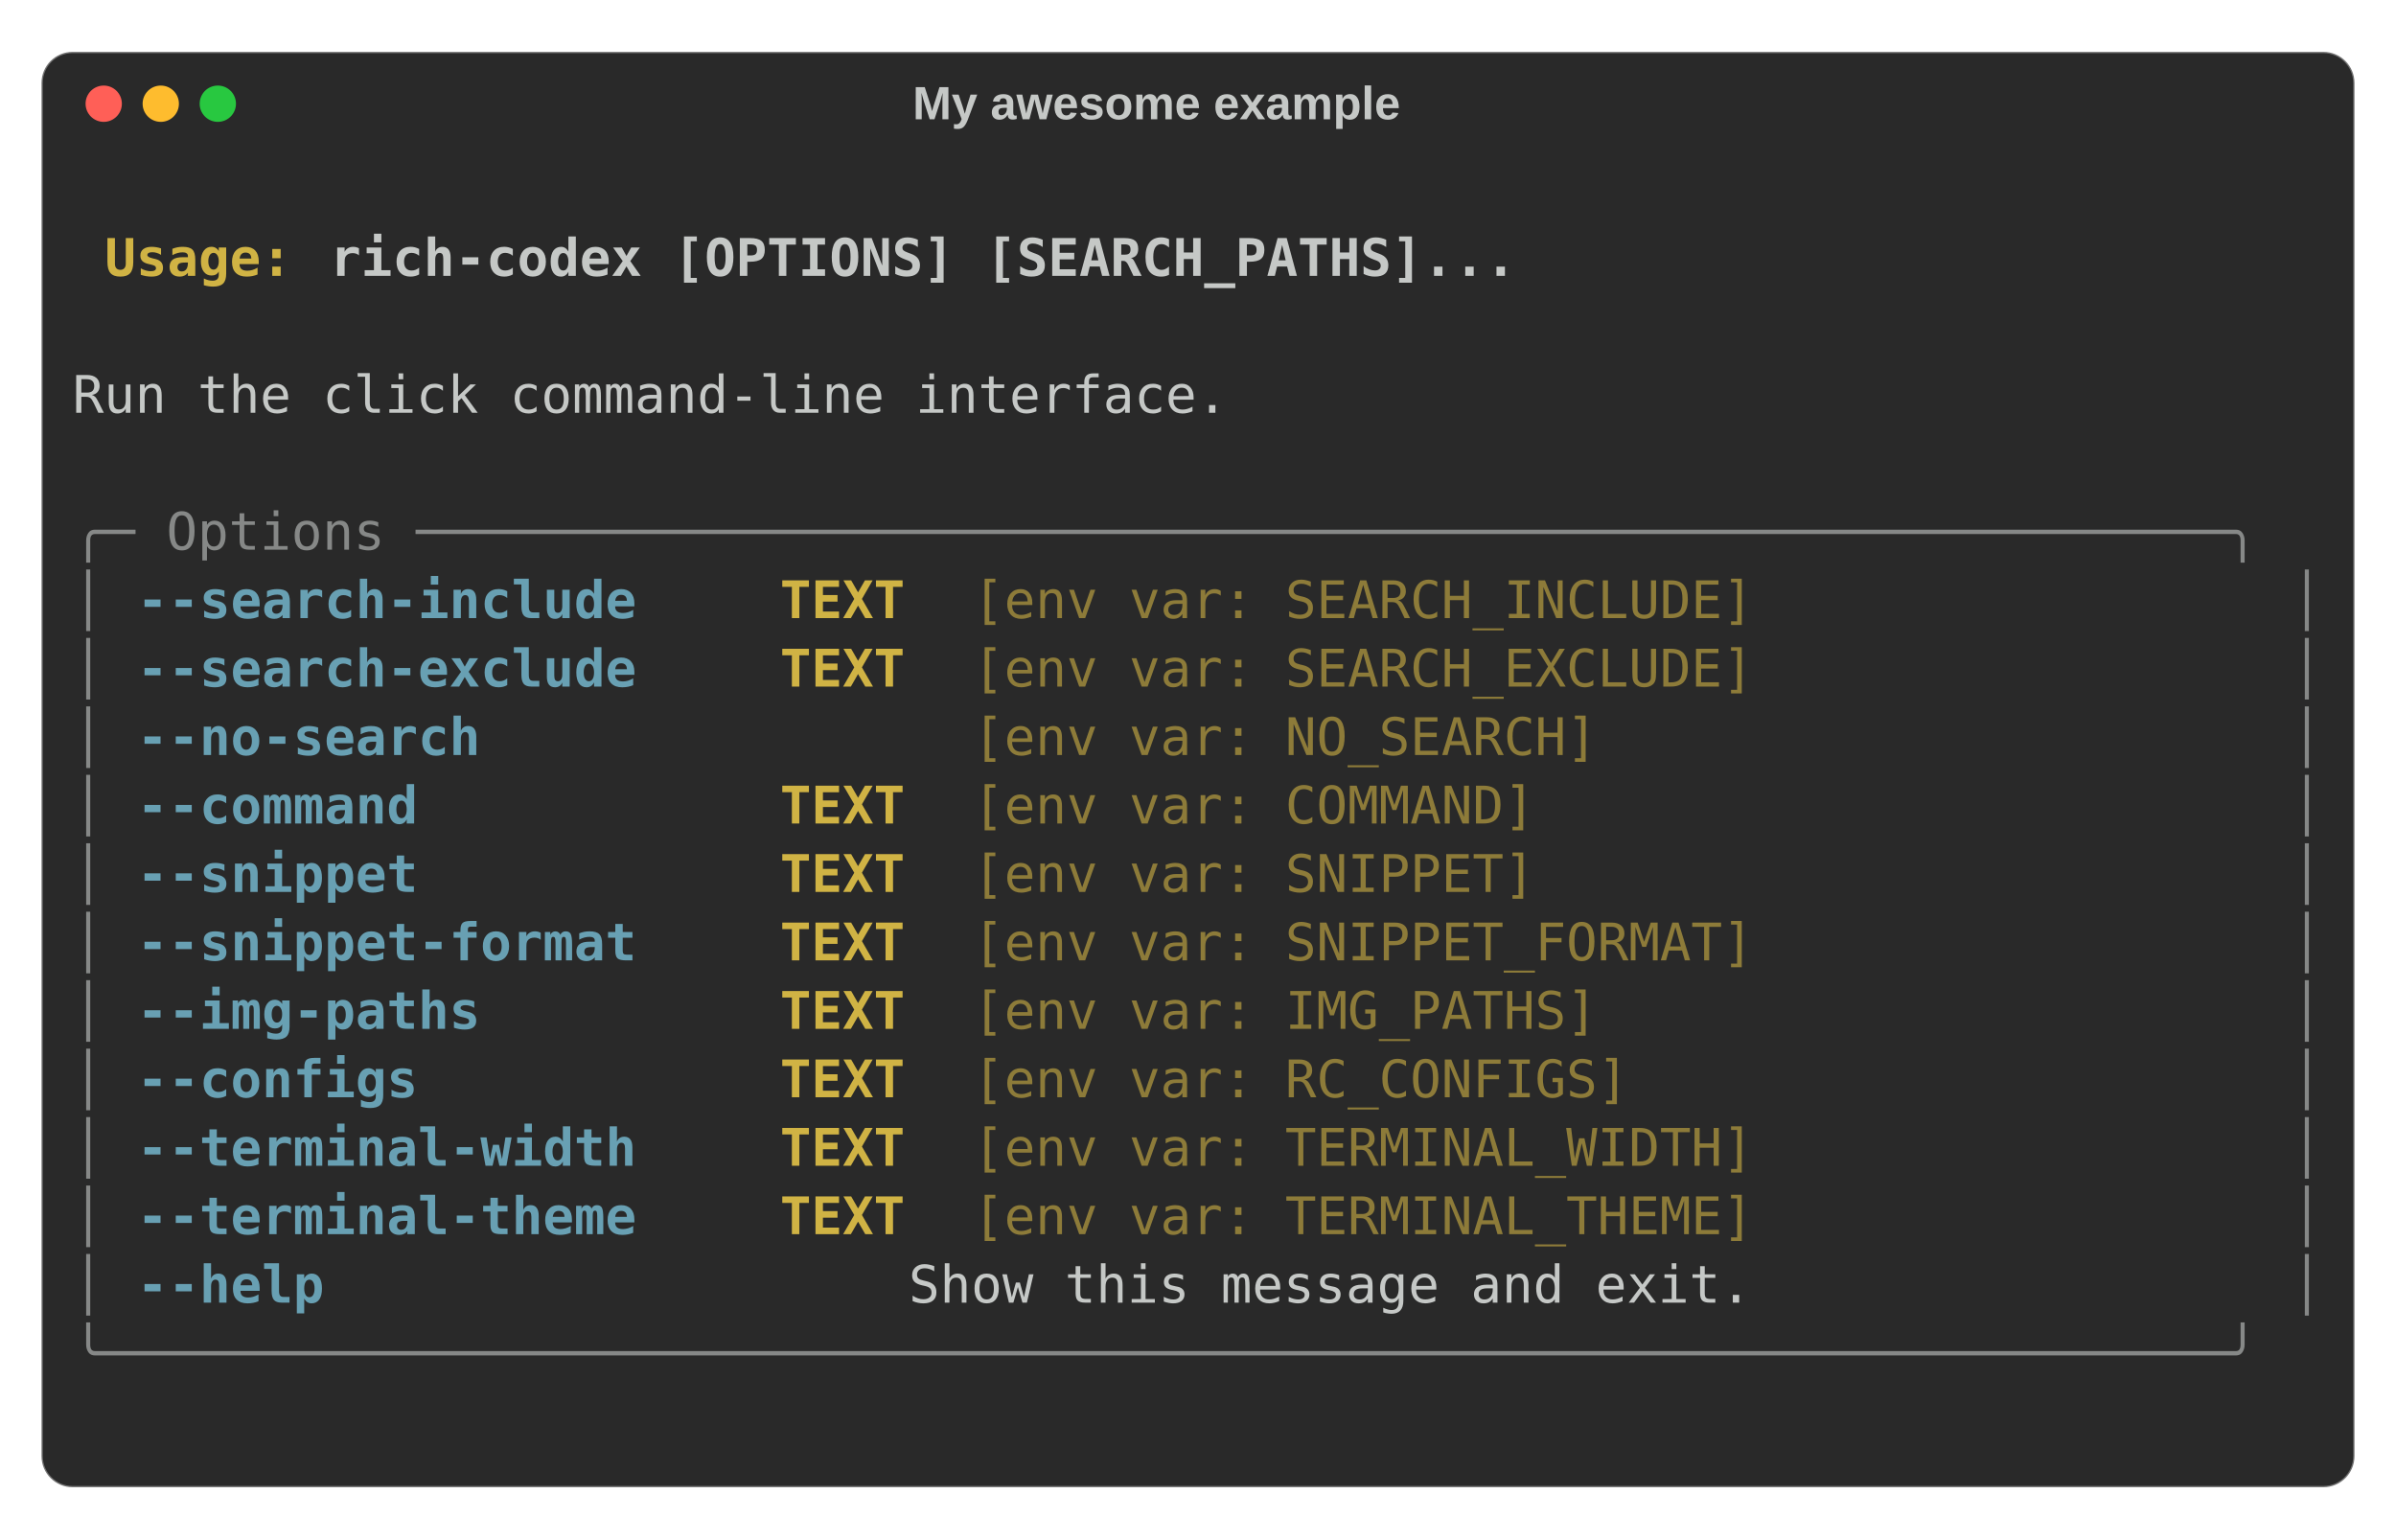
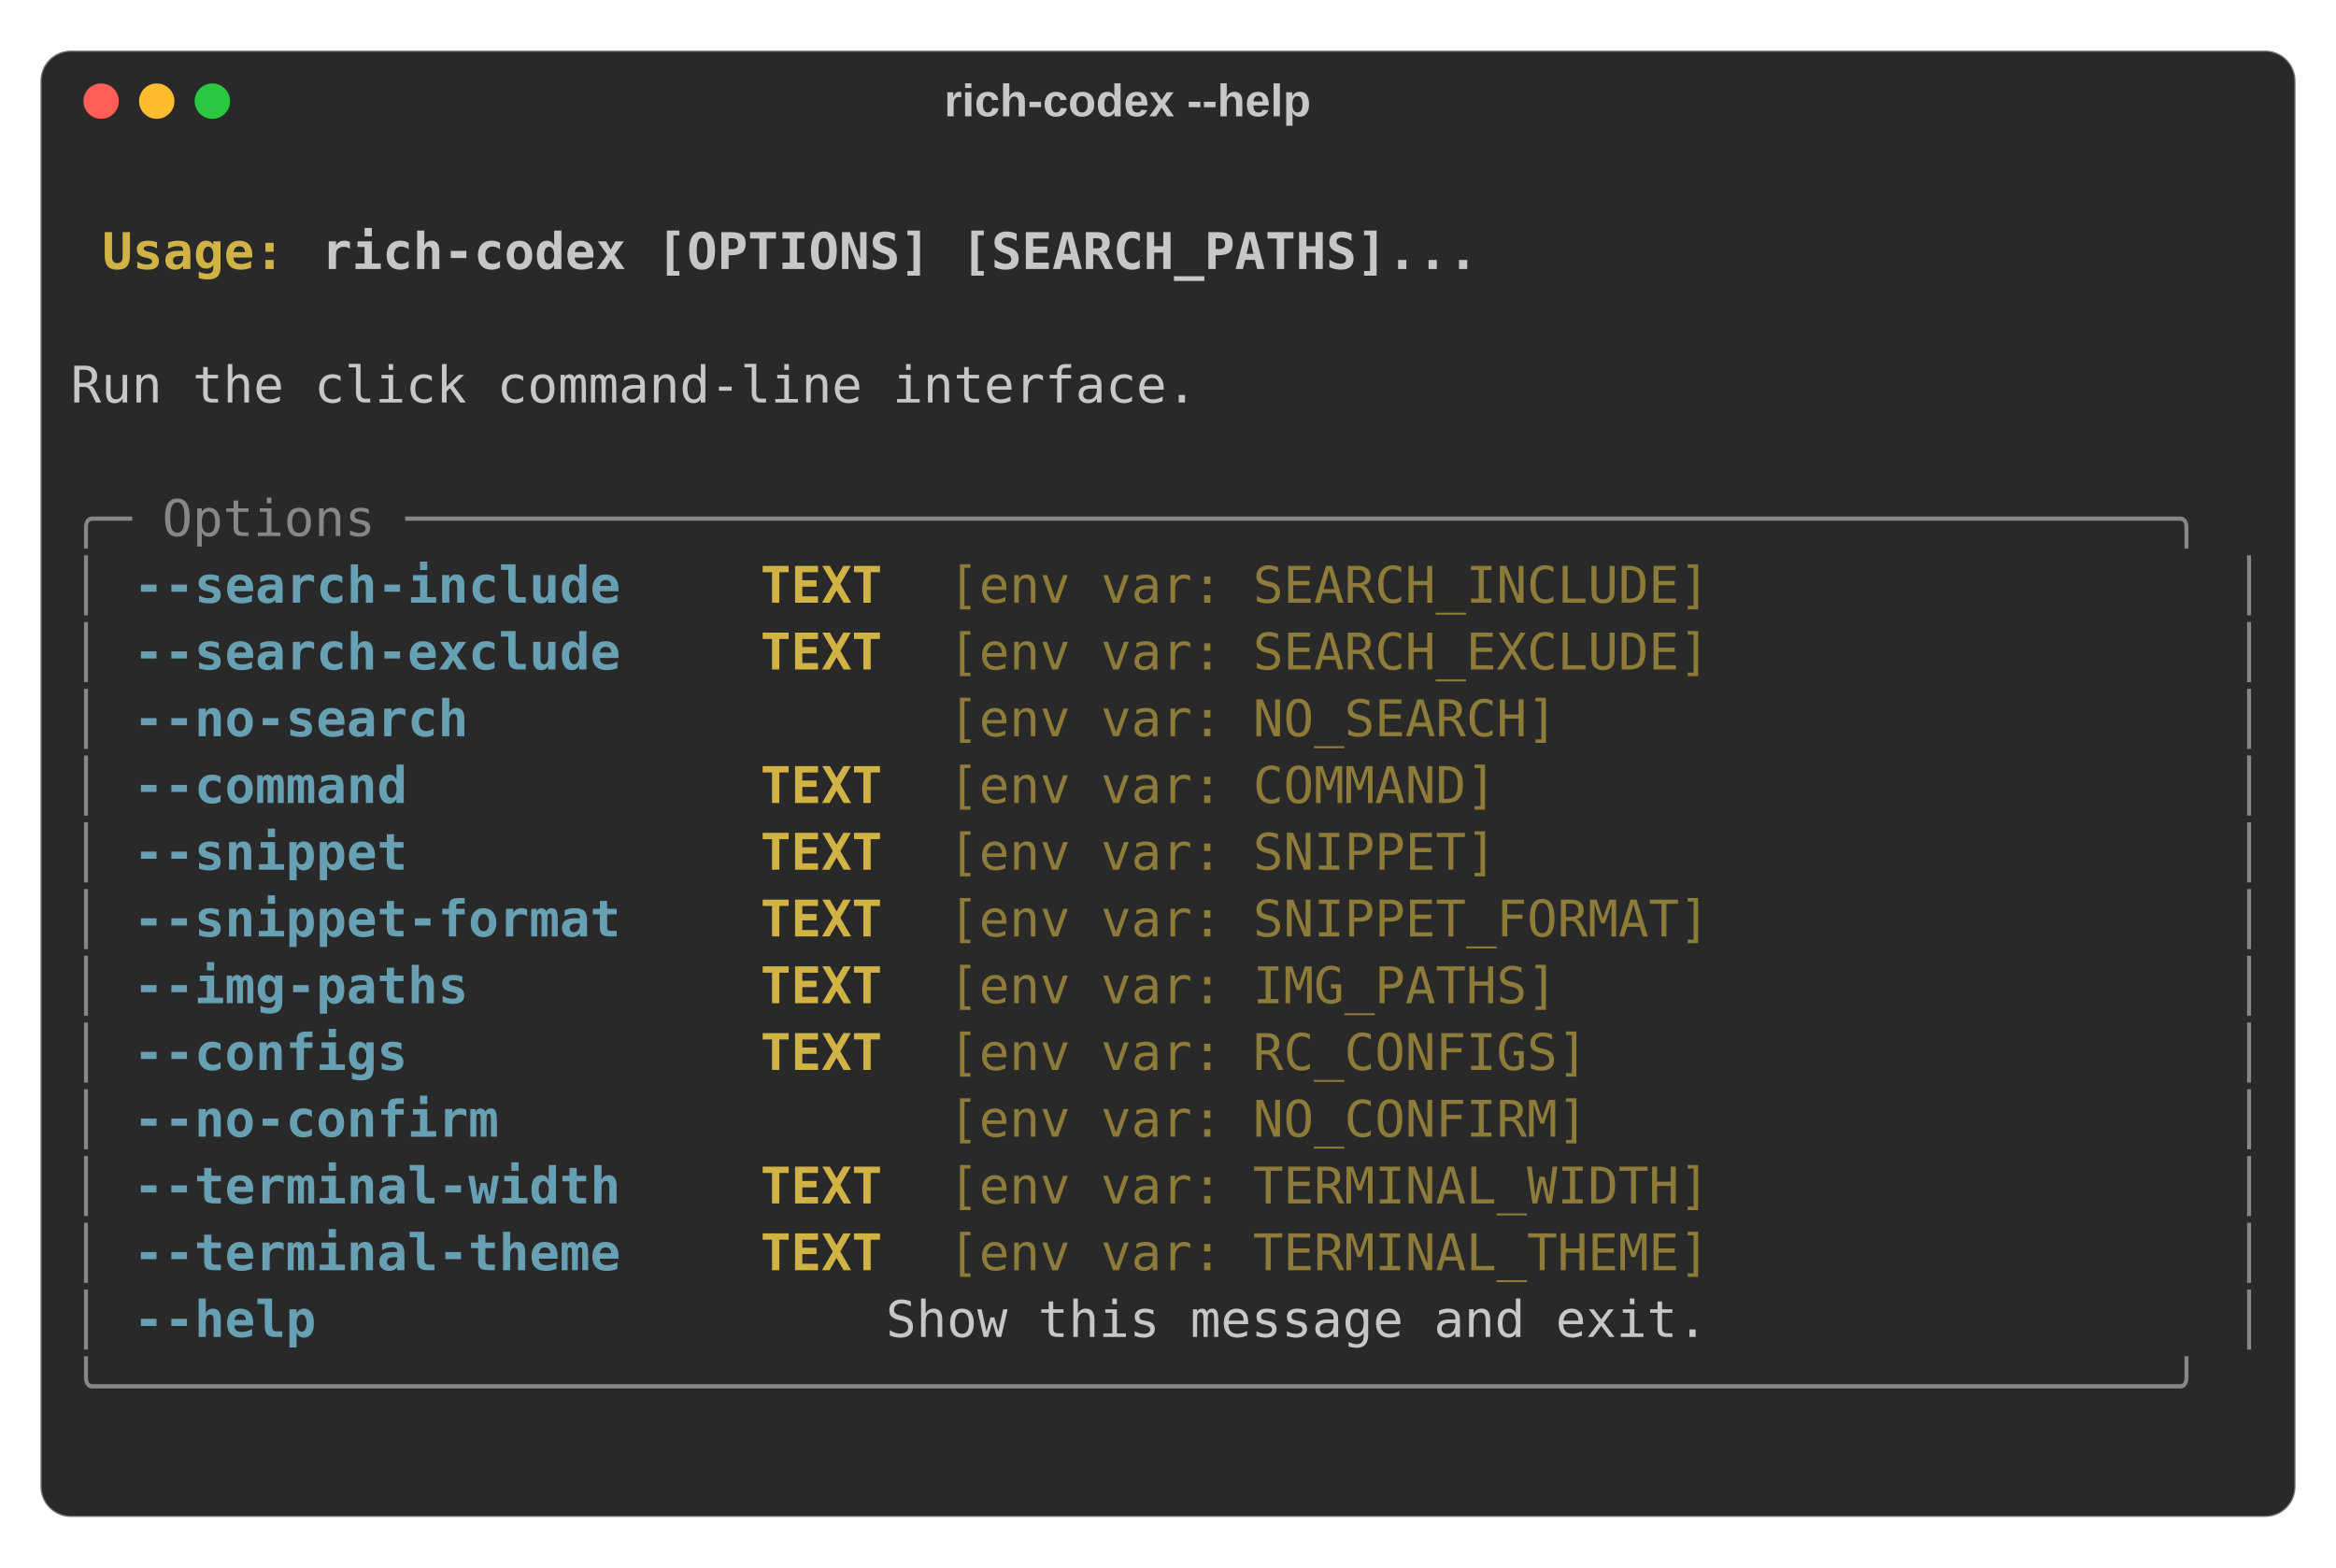
- <svg xmlns="http://www.w3.org/2000/svg" class="rich-terminal" viewBox="0 0 924 593.6">
+ <svg xmlns="http://www.w3.org/2000/svg" class="rich-terminal" viewBox="0 0 924 620.0">
  <style>

    @font-face {
        font-family: "Fira Code";
        src: local("FiraCode-Regular"),
                url("https://cdnjs.cloudflare.com/ajax/libs/firacode/6.2.0/woff2/FiraCode-Regular.woff2") format("woff2"),
                url("https://cdnjs.cloudflare.com/ajax/libs/firacode/6.2.0/woff/FiraCode-Regular.woff") format("woff");
        font-style: normal;
        font-weight: 400;
    }
    @font-face {
        font-family: "Fira Code";
        src: local("FiraCode-Bold"),
                url("https://cdnjs.cloudflare.com/ajax/libs/firacode/6.2.0/woff2/FiraCode-Bold.woff2") format("woff2"),
                url("https://cdnjs.cloudflare.com/ajax/libs/firacode/6.2.0/woff/FiraCode-Bold.woff") format("woff");
        font-style: bold;
        font-weight: 700;
    }

-     .terminal-1742941168-matrix {
+     .terminal-2508537488-matrix {
        font-family: Fira Code, monospace;
        font-size: 20px;
        line-height: 26.4px;
        font-variant-east-asian: full-width;
    }

-     .terminal-1742941168-title {
+     .terminal-2508537488-title {
        font-size: 18px;

        font-weight: bold;
        font-family: arial;
    }

-     .terminal-1742941168-r1 { fill: #c5c8c6;font-weight: bold }
- .terminal-1742941168-r2 { fill: #c5c8c6 }
- .terminal-1742941168-r3 { fill: #d0b344;font-weight: bold }
- .terminal-1742941168-r4 { fill: #868887 }
- .terminal-1742941168-r5 { fill: #68a0b3;font-weight: bold }
- .terminal-1742941168-r6 { fill: #8d7b39 }
+     .terminal-2508537488-r1 { fill: #c5c8c6;font-weight: bold }
+ .terminal-2508537488-r2 { fill: #c5c8c6 }
+ .terminal-2508537488-r3 { fill: #d0b344;font-weight: bold }
+ .terminal-2508537488-r4 { fill: #868887 }
+ .terminal-2508537488-r5 { fill: #68a0b3;font-weight: bold }
+ .terminal-2508537488-r6 { fill: #8d7b39 }
    </style>
-   <rect fill="#292929" stroke="rgba(255,255,255,0.35)" stroke-width="1" x="16" y="20" width="892" height="553.6" rx="12" />
-   <text class="terminal-1742941168-title" fill="#c5c8c6" text-anchor="middle" x="446" y="46">My awesome example</text>
+   <rect fill="#292929" stroke="rgba(255,255,255,0.35)" stroke-width="1" x="16" y="20" width="892" height="580" rx="12" />
+   <text class="terminal-2508537488-title" fill="#c5c8c6" text-anchor="middle" x="446" y="46">rich-codex --help</text>
  <circle cx="40" cy="40" r="7" fill="#ff5f57" />
  <circle cx="62" cy="40" r="7" fill="#febc2e" />
  <circle cx="84" cy="40" r="7" fill="#28c840" />
  <g transform="translate(28, 60)">
-     <text alignment-baseline="baseline" class="terminal-1742941168-matrix" font-variant="east-asian-width-values">
-       <tspan class="terminal-1742941168-r1" x="0" y="20" textLength="868">                                                                      </tspan>
-       <tspan class="terminal-1742941168-r2" x="868" y="20" textLength="12.4">
- </tspan>
-       <tspan class="terminal-1742941168-r1" x="0" y="46.4" textLength="12.4"> </tspan>
-       <tspan class="terminal-1742941168-r3" x="12.4" y="46.4" textLength="86.8">Usage: </tspan>
-       <tspan class="terminal-1742941168-r1" x="99.2" y="46.4" textLength="768.8">rich-codex [OPTIONS] [SEARCH_PATHS]...                        </tspan>
-       <tspan class="terminal-1742941168-r2" x="868" y="46.4" textLength="12.4">
- </tspan>
-       <tspan class="terminal-1742941168-r1" x="0" y="72.8" textLength="868">                                                                      </tspan>
-       <tspan class="terminal-1742941168-r2" x="868" y="72.8" textLength="12.4">
- </tspan>
-       <tspan class="terminal-1742941168-r2" x="0" y="99.2" textLength="868"> Run the click command-line interface.                                </tspan>
-       <tspan class="terminal-1742941168-r2" x="868" y="99.2" textLength="12.4">
- </tspan>
-       <tspan class="terminal-1742941168-r2" x="0" y="125.6" textLength="868">                                                                      </tspan>
-       <tspan class="terminal-1742941168-r2" x="868" y="125.6" textLength="12.4">
- </tspan>
-       <tspan class="terminal-1742941168-r4" x="0" y="152" textLength="868">╭─ Options ──────────────────────────────────────────────────────────╮</tspan>
-       <tspan class="terminal-1742941168-r2" x="868" y="152" textLength="12.4">
- </tspan>
-       <tspan class="terminal-1742941168-r4" x="0" y="178.4" textLength="12.4">│</tspan>
-       <tspan class="terminal-1742941168-r2" x="12.4" y="178.4" textLength="12.4"> </tspan>
-       <tspan class="terminal-1742941168-r5" x="24.8" y="178.4" textLength="198.4">--search-include</tspan>
-       <tspan class="terminal-1742941168-r2" x="223.2" y="178.4" textLength="49.6">    </tspan>
-       <tspan class="terminal-1742941168-r3" x="272.8" y="178.4" textLength="49.6">TEXT</tspan>
-       <tspan class="terminal-1742941168-r2" x="322.4" y="178.4" textLength="24.8">  </tspan>
-       <tspan class="terminal-1742941168-r6" x="347.2" y="178.4" textLength="310">[env var: SEARCH_INCLUDE]</tspan>
-       <tspan class="terminal-1742941168-r2" x="657.2" y="178.4" textLength="198.4">                </tspan>
-       <tspan class="terminal-1742941168-r4" x="855.6" y="178.4" textLength="12.4">│</tspan>
-       <tspan class="terminal-1742941168-r2" x="868" y="178.4" textLength="12.4">
- </tspan>
-       <tspan class="terminal-1742941168-r4" x="0" y="204.8" textLength="12.4">│</tspan>
-       <tspan class="terminal-1742941168-r2" x="12.4" y="204.8" textLength="12.4"> </tspan>
-       <tspan class="terminal-1742941168-r5" x="24.8" y="204.8" textLength="198.4">--search-exclude</tspan>
-       <tspan class="terminal-1742941168-r2" x="223.2" y="204.8" textLength="49.6">    </tspan>
-       <tspan class="terminal-1742941168-r3" x="272.8" y="204.8" textLength="49.6">TEXT</tspan>
-       <tspan class="terminal-1742941168-r2" x="322.4" y="204.8" textLength="24.8">  </tspan>
-       <tspan class="terminal-1742941168-r6" x="347.2" y="204.8" textLength="310">[env var: SEARCH_EXCLUDE]</tspan>
-       <tspan class="terminal-1742941168-r2" x="657.2" y="204.8" textLength="198.4">                </tspan>
-       <tspan class="terminal-1742941168-r4" x="855.6" y="204.8" textLength="12.4">│</tspan>
-       <tspan class="terminal-1742941168-r2" x="868" y="204.8" textLength="12.4">
- </tspan>
-       <tspan class="terminal-1742941168-r4" x="0" y="231.2" textLength="12.4">│</tspan>
-       <tspan class="terminal-1742941168-r2" x="12.4" y="231.2" textLength="12.4"> </tspan>
-       <tspan class="terminal-1742941168-r5" x="24.8" y="231.2" textLength="136.4">--no-search</tspan>
-       <tspan class="terminal-1742941168-r2" x="161.2" y="231.2" textLength="111.6">         </tspan>
-       <tspan class="terminal-1742941168-r3" x="272.8" y="231.2" textLength="49.6">    </tspan>
-       <tspan class="terminal-1742941168-r2" x="322.4" y="231.2" textLength="24.8">  </tspan>
-       <tspan class="terminal-1742941168-r6" x="347.2" y="231.2" textLength="248">[env var: NO_SEARCH]</tspan>
-       <tspan class="terminal-1742941168-r2" x="595.2" y="231.2" textLength="260.4">                     </tspan>
-       <tspan class="terminal-1742941168-r4" x="855.6" y="231.2" textLength="12.4">│</tspan>
-       <tspan class="terminal-1742941168-r2" x="868" y="231.2" textLength="12.4">
- </tspan>
-       <tspan class="terminal-1742941168-r4" x="0" y="257.6" textLength="12.4">│</tspan>
-       <tspan class="terminal-1742941168-r2" x="12.4" y="257.6" textLength="12.4"> </tspan>
-       <tspan class="terminal-1742941168-r5" x="24.8" y="257.6" textLength="111.6">--command</tspan>
-       <tspan class="terminal-1742941168-r2" x="136.4" y="257.6" textLength="136.4">           </tspan>
-       <tspan class="terminal-1742941168-r3" x="272.8" y="257.6" textLength="49.6">TEXT</tspan>
-       <tspan class="terminal-1742941168-r2" x="322.4" y="257.6" textLength="24.8">  </tspan>
-       <tspan class="terminal-1742941168-r6" x="347.2" y="257.6" textLength="223.2">[env var: COMMAND]</tspan>
-       <tspan class="terminal-1742941168-r2" x="570.4" y="257.6" textLength="285.2">                       </tspan>
-       <tspan class="terminal-1742941168-r4" x="855.6" y="257.6" textLength="12.4">│</tspan>
-       <tspan class="terminal-1742941168-r2" x="868" y="257.6" textLength="12.4">
- </tspan>
-       <tspan class="terminal-1742941168-r4" x="0" y="284" textLength="12.4">│</tspan>
-       <tspan class="terminal-1742941168-r2" x="12.4" y="284" textLength="12.4"> </tspan>
-       <tspan class="terminal-1742941168-r5" x="24.8" y="284" textLength="111.6">--snippet</tspan>
-       <tspan class="terminal-1742941168-r2" x="136.4" y="284" textLength="136.4">           </tspan>
-       <tspan class="terminal-1742941168-r3" x="272.8" y="284" textLength="49.6">TEXT</tspan>
-       <tspan class="terminal-1742941168-r2" x="322.4" y="284" textLength="24.8">  </tspan>
-       <tspan class="terminal-1742941168-r6" x="347.2" y="284" textLength="223.2">[env var: SNIPPET]</tspan>
-       <tspan class="terminal-1742941168-r2" x="570.4" y="284" textLength="285.2">                       </tspan>
-       <tspan class="terminal-1742941168-r4" x="855.6" y="284" textLength="12.4">│</tspan>
-       <tspan class="terminal-1742941168-r2" x="868" y="284" textLength="12.4">
- </tspan>
-       <tspan class="terminal-1742941168-r4" x="0" y="310.4" textLength="12.4">│</tspan>
-       <tspan class="terminal-1742941168-r2" x="12.4" y="310.4" textLength="12.4"> </tspan>
-       <tspan class="terminal-1742941168-r5" x="24.8" y="310.4" textLength="198.4">--snippet-format</tspan>
-       <tspan class="terminal-1742941168-r2" x="223.2" y="310.4" textLength="49.6">    </tspan>
-       <tspan class="terminal-1742941168-r3" x="272.8" y="310.4" textLength="49.6">TEXT</tspan>
-       <tspan class="terminal-1742941168-r2" x="322.4" y="310.4" textLength="24.8">  </tspan>
-       <tspan class="terminal-1742941168-r6" x="347.2" y="310.4" textLength="310">[env var: SNIPPET_FORMAT]</tspan>
-       <tspan class="terminal-1742941168-r2" x="657.2" y="310.4" textLength="198.4">                </tspan>
-       <tspan class="terminal-1742941168-r4" x="855.6" y="310.4" textLength="12.4">│</tspan>
-       <tspan class="terminal-1742941168-r2" x="868" y="310.4" textLength="12.4">
- </tspan>
-       <tspan class="terminal-1742941168-r4" x="0" y="336.8" textLength="12.4">│</tspan>
-       <tspan class="terminal-1742941168-r2" x="12.4" y="336.8" textLength="12.4"> </tspan>
-       <tspan class="terminal-1742941168-r5" x="24.8" y="336.8" textLength="136.4">--img-paths</tspan>
-       <tspan class="terminal-1742941168-r2" x="161.2" y="336.8" textLength="111.6">         </tspan>
-       <tspan class="terminal-1742941168-r3" x="272.8" y="336.8" textLength="49.6">TEXT</tspan>
-       <tspan class="terminal-1742941168-r2" x="322.4" y="336.8" textLength="24.8">  </tspan>
-       <tspan class="terminal-1742941168-r6" x="347.2" y="336.8" textLength="248">[env var: IMG_PATHS]</tspan>
-       <tspan class="terminal-1742941168-r2" x="595.2" y="336.8" textLength="260.4">                     </tspan>
-       <tspan class="terminal-1742941168-r4" x="855.6" y="336.8" textLength="12.4">│</tspan>
-       <tspan class="terminal-1742941168-r2" x="868" y="336.8" textLength="12.4">
- </tspan>
-       <tspan class="terminal-1742941168-r4" x="0" y="363.2" textLength="12.4">│</tspan>
-       <tspan class="terminal-1742941168-r2" x="12.4" y="363.2" textLength="12.4"> </tspan>
-       <tspan class="terminal-1742941168-r5" x="24.8" y="363.2" textLength="111.6">--configs</tspan>
-       <tspan class="terminal-1742941168-r2" x="136.4" y="363.2" textLength="136.4">           </tspan>
-       <tspan class="terminal-1742941168-r3" x="272.8" y="363.2" textLength="49.6">TEXT</tspan>
-       <tspan class="terminal-1742941168-r2" x="322.4" y="363.2" textLength="24.8">  </tspan>
-       <tspan class="terminal-1742941168-r6" x="347.2" y="363.2" textLength="260.4">[env var: RC_CONFIGS]</tspan>
-       <tspan class="terminal-1742941168-r2" x="607.6" y="363.2" textLength="248">                    </tspan>
-       <tspan class="terminal-1742941168-r4" x="855.6" y="363.2" textLength="12.4">│</tspan>
-       <tspan class="terminal-1742941168-r2" x="868" y="363.2" textLength="12.4">
- </tspan>
-       <tspan class="terminal-1742941168-r4" x="0" y="389.6" textLength="12.4">│</tspan>
-       <tspan class="terminal-1742941168-r2" x="12.4" y="389.6" textLength="12.4"> </tspan>
-       <tspan class="terminal-1742941168-r5" x="24.8" y="389.6" textLength="198.4">--terminal-width</tspan>
-       <tspan class="terminal-1742941168-r2" x="223.2" y="389.6" textLength="49.6">    </tspan>
-       <tspan class="terminal-1742941168-r3" x="272.8" y="389.6" textLength="49.6">TEXT</tspan>
-       <tspan class="terminal-1742941168-r2" x="322.4" y="389.6" textLength="24.8">  </tspan>
-       <tspan class="terminal-1742941168-r6" x="347.2" y="389.6" textLength="310">[env var: TERMINAL_WIDTH]</tspan>
-       <tspan class="terminal-1742941168-r2" x="657.2" y="389.6" textLength="198.4">                </tspan>
-       <tspan class="terminal-1742941168-r4" x="855.6" y="389.6" textLength="12.4">│</tspan>
-       <tspan class="terminal-1742941168-r2" x="868" y="389.6" textLength="12.4">
- </tspan>
-       <tspan class="terminal-1742941168-r4" x="0" y="416" textLength="12.4">│</tspan>
-       <tspan class="terminal-1742941168-r2" x="12.4" y="416" textLength="12.4"> </tspan>
-       <tspan class="terminal-1742941168-r5" x="24.8" y="416" textLength="198.4">--terminal-theme</tspan>
-       <tspan class="terminal-1742941168-r2" x="223.2" y="416" textLength="49.6">    </tspan>
-       <tspan class="terminal-1742941168-r3" x="272.8" y="416" textLength="49.6">TEXT</tspan>
-       <tspan class="terminal-1742941168-r2" x="322.4" y="416" textLength="24.8">  </tspan>
-       <tspan class="terminal-1742941168-r6" x="347.2" y="416" textLength="310">[env var: TERMINAL_THEME]</tspan>
-       <tspan class="terminal-1742941168-r2" x="657.2" y="416" textLength="198.4">                </tspan>
-       <tspan class="terminal-1742941168-r4" x="855.6" y="416" textLength="12.4">│</tspan>
-       <tspan class="terminal-1742941168-r2" x="868" y="416" textLength="12.4">
- </tspan>
-       <tspan class="terminal-1742941168-r4" x="0" y="442.4" textLength="12.4">│</tspan>
-       <tspan class="terminal-1742941168-r2" x="12.4" y="442.4" textLength="12.4"> </tspan>
-       <tspan class="terminal-1742941168-r5" x="24.8" y="442.4" textLength="74.4">--help</tspan>
-       <tspan class="terminal-1742941168-r2" x="99.2" y="442.4" textLength="173.6">              </tspan>
-       <tspan class="terminal-1742941168-r3" x="272.8" y="442.4" textLength="49.6">    </tspan>
-       <tspan class="terminal-1742941168-r2" x="322.4" y="442.4" textLength="533.2">  Show this message and exit.              </tspan>
-       <tspan class="terminal-1742941168-r4" x="855.6" y="442.4" textLength="12.4">│</tspan>
-       <tspan class="terminal-1742941168-r2" x="868" y="442.4" textLength="12.4">
- </tspan>
-       <tspan class="terminal-1742941168-r4" x="0" y="468.8" textLength="868">╰────────────────────────────────────────────────────────────────────╯</tspan>
-       <tspan class="terminal-1742941168-r2" x="868" y="468.8" textLength="12.4">
- </tspan>
-       <tspan class="terminal-1742941168-r2" x="0" y="495.2" textLength="868">                                                                      </tspan>
-       <tspan class="terminal-1742941168-r2" x="868" y="495.2" textLength="12.4">
+     <text alignment-baseline="baseline" class="terminal-2508537488-matrix" font-variant="east-asian-width-values">
+       <tspan class="terminal-2508537488-r1" x="0" y="20" textLength="868">                                                                      </tspan>
+       <tspan class="terminal-2508537488-r2" x="868" y="20" textLength="12.4">
+ </tspan>
+       <tspan class="terminal-2508537488-r1" x="0" y="46.4" textLength="12.4"> </tspan>
+       <tspan class="terminal-2508537488-r3" x="12.4" y="46.4" textLength="86.8">Usage: </tspan>
+       <tspan class="terminal-2508537488-r1" x="99.2" y="46.4" textLength="768.8">rich-codex [OPTIONS] [SEARCH_PATHS]...                        </tspan>
+       <tspan class="terminal-2508537488-r2" x="868" y="46.4" textLength="12.4">
+ </tspan>
+       <tspan class="terminal-2508537488-r1" x="0" y="72.8" textLength="868">                                                                      </tspan>
+       <tspan class="terminal-2508537488-r2" x="868" y="72.8" textLength="12.4">
+ </tspan>
+       <tspan class="terminal-2508537488-r2" x="0" y="99.2" textLength="868"> Run the click command-line interface.                                </tspan>
+       <tspan class="terminal-2508537488-r2" x="868" y="99.2" textLength="12.4">
+ </tspan>
+       <tspan class="terminal-2508537488-r2" x="0" y="125.6" textLength="868">                                                                      </tspan>
+       <tspan class="terminal-2508537488-r2" x="868" y="125.6" textLength="12.4">
+ </tspan>
+       <tspan class="terminal-2508537488-r4" x="0" y="152" textLength="868">╭─ Options ──────────────────────────────────────────────────────────╮</tspan>
+       <tspan class="terminal-2508537488-r2" x="868" y="152" textLength="12.4">
+ </tspan>
+       <tspan class="terminal-2508537488-r4" x="0" y="178.4" textLength="12.4">│</tspan>
+       <tspan class="terminal-2508537488-r2" x="12.4" y="178.4" textLength="12.4"> </tspan>
+       <tspan class="terminal-2508537488-r5" x="24.8" y="178.4" textLength="198.4">--search-include</tspan>
+       <tspan class="terminal-2508537488-r2" x="223.2" y="178.4" textLength="49.6">    </tspan>
+       <tspan class="terminal-2508537488-r3" x="272.8" y="178.4" textLength="49.6">TEXT</tspan>
+       <tspan class="terminal-2508537488-r2" x="322.4" y="178.4" textLength="24.8">  </tspan>
+       <tspan class="terminal-2508537488-r6" x="347.2" y="178.4" textLength="310">[env var: SEARCH_INCLUDE]</tspan>
+       <tspan class="terminal-2508537488-r2" x="657.2" y="178.4" textLength="198.4">                </tspan>
+       <tspan class="terminal-2508537488-r4" x="855.6" y="178.4" textLength="12.4">│</tspan>
+       <tspan class="terminal-2508537488-r2" x="868" y="178.4" textLength="12.4">
+ </tspan>
+       <tspan class="terminal-2508537488-r4" x="0" y="204.8" textLength="12.4">│</tspan>
+       <tspan class="terminal-2508537488-r2" x="12.4" y="204.8" textLength="12.4"> </tspan>
+       <tspan class="terminal-2508537488-r5" x="24.8" y="204.8" textLength="198.4">--search-exclude</tspan>
+       <tspan class="terminal-2508537488-r2" x="223.2" y="204.8" textLength="49.6">    </tspan>
+       <tspan class="terminal-2508537488-r3" x="272.8" y="204.8" textLength="49.6">TEXT</tspan>
+       <tspan class="terminal-2508537488-r2" x="322.4" y="204.8" textLength="24.8">  </tspan>
+       <tspan class="terminal-2508537488-r6" x="347.2" y="204.8" textLength="310">[env var: SEARCH_EXCLUDE]</tspan>
+       <tspan class="terminal-2508537488-r2" x="657.2" y="204.8" textLength="198.4">                </tspan>
+       <tspan class="terminal-2508537488-r4" x="855.6" y="204.8" textLength="12.4">│</tspan>
+       <tspan class="terminal-2508537488-r2" x="868" y="204.8" textLength="12.4">
+ </tspan>
+       <tspan class="terminal-2508537488-r4" x="0" y="231.2" textLength="12.4">│</tspan>
+       <tspan class="terminal-2508537488-r2" x="12.4" y="231.2" textLength="12.4"> </tspan>
+       <tspan class="terminal-2508537488-r5" x="24.8" y="231.2" textLength="136.4">--no-search</tspan>
+       <tspan class="terminal-2508537488-r2" x="161.2" y="231.2" textLength="111.6">         </tspan>
+       <tspan class="terminal-2508537488-r3" x="272.8" y="231.2" textLength="49.6">    </tspan>
+       <tspan class="terminal-2508537488-r2" x="322.4" y="231.2" textLength="24.8">  </tspan>
+       <tspan class="terminal-2508537488-r6" x="347.2" y="231.2" textLength="248">[env var: NO_SEARCH]</tspan>
+       <tspan class="terminal-2508537488-r2" x="595.2" y="231.2" textLength="260.4">                     </tspan>
+       <tspan class="terminal-2508537488-r4" x="855.6" y="231.2" textLength="12.4">│</tspan>
+       <tspan class="terminal-2508537488-r2" x="868" y="231.2" textLength="12.4">
+ </tspan>
+       <tspan class="terminal-2508537488-r4" x="0" y="257.6" textLength="12.4">│</tspan>
+       <tspan class="terminal-2508537488-r2" x="12.4" y="257.6" textLength="12.4"> </tspan>
+       <tspan class="terminal-2508537488-r5" x="24.8" y="257.6" textLength="111.6">--command</tspan>
+       <tspan class="terminal-2508537488-r2" x="136.4" y="257.6" textLength="136.4">           </tspan>
+       <tspan class="terminal-2508537488-r3" x="272.8" y="257.6" textLength="49.6">TEXT</tspan>
+       <tspan class="terminal-2508537488-r2" x="322.4" y="257.6" textLength="24.8">  </tspan>
+       <tspan class="terminal-2508537488-r6" x="347.2" y="257.6" textLength="223.2">[env var: COMMAND]</tspan>
+       <tspan class="terminal-2508537488-r2" x="570.4" y="257.6" textLength="285.2">                       </tspan>
+       <tspan class="terminal-2508537488-r4" x="855.6" y="257.6" textLength="12.4">│</tspan>
+       <tspan class="terminal-2508537488-r2" x="868" y="257.6" textLength="12.4">
+ </tspan>
+       <tspan class="terminal-2508537488-r4" x="0" y="284" textLength="12.4">│</tspan>
+       <tspan class="terminal-2508537488-r2" x="12.4" y="284" textLength="12.4"> </tspan>
+       <tspan class="terminal-2508537488-r5" x="24.8" y="284" textLength="111.6">--snippet</tspan>
+       <tspan class="terminal-2508537488-r2" x="136.4" y="284" textLength="136.4">           </tspan>
+       <tspan class="terminal-2508537488-r3" x="272.8" y="284" textLength="49.6">TEXT</tspan>
+       <tspan class="terminal-2508537488-r2" x="322.4" y="284" textLength="24.8">  </tspan>
+       <tspan class="terminal-2508537488-r6" x="347.2" y="284" textLength="223.2">[env var: SNIPPET]</tspan>
+       <tspan class="terminal-2508537488-r2" x="570.4" y="284" textLength="285.2">                       </tspan>
+       <tspan class="terminal-2508537488-r4" x="855.6" y="284" textLength="12.4">│</tspan>
+       <tspan class="terminal-2508537488-r2" x="868" y="284" textLength="12.4">
+ </tspan>
+       <tspan class="terminal-2508537488-r4" x="0" y="310.4" textLength="12.4">│</tspan>
+       <tspan class="terminal-2508537488-r2" x="12.4" y="310.4" textLength="12.4"> </tspan>
+       <tspan class="terminal-2508537488-r5" x="24.8" y="310.4" textLength="198.4">--snippet-format</tspan>
+       <tspan class="terminal-2508537488-r2" x="223.2" y="310.4" textLength="49.6">    </tspan>
+       <tspan class="terminal-2508537488-r3" x="272.8" y="310.4" textLength="49.6">TEXT</tspan>
+       <tspan class="terminal-2508537488-r2" x="322.4" y="310.4" textLength="24.8">  </tspan>
+       <tspan class="terminal-2508537488-r6" x="347.2" y="310.4" textLength="310">[env var: SNIPPET_FORMAT]</tspan>
+       <tspan class="terminal-2508537488-r2" x="657.2" y="310.4" textLength="198.4">                </tspan>
+       <tspan class="terminal-2508537488-r4" x="855.6" y="310.4" textLength="12.4">│</tspan>
+       <tspan class="terminal-2508537488-r2" x="868" y="310.4" textLength="12.4">
+ </tspan>
+       <tspan class="terminal-2508537488-r4" x="0" y="336.8" textLength="12.4">│</tspan>
+       <tspan class="terminal-2508537488-r2" x="12.4" y="336.8" textLength="12.4"> </tspan>
+       <tspan class="terminal-2508537488-r5" x="24.8" y="336.8" textLength="136.4">--img-paths</tspan>
+       <tspan class="terminal-2508537488-r2" x="161.2" y="336.8" textLength="111.6">         </tspan>
+       <tspan class="terminal-2508537488-r3" x="272.8" y="336.8" textLength="49.6">TEXT</tspan>
+       <tspan class="terminal-2508537488-r2" x="322.4" y="336.8" textLength="24.8">  </tspan>
+       <tspan class="terminal-2508537488-r6" x="347.2" y="336.8" textLength="248">[env var: IMG_PATHS]</tspan>
+       <tspan class="terminal-2508537488-r2" x="595.2" y="336.8" textLength="260.4">                     </tspan>
+       <tspan class="terminal-2508537488-r4" x="855.6" y="336.8" textLength="12.4">│</tspan>
+       <tspan class="terminal-2508537488-r2" x="868" y="336.8" textLength="12.4">
+ </tspan>
+       <tspan class="terminal-2508537488-r4" x="0" y="363.2" textLength="12.4">│</tspan>
+       <tspan class="terminal-2508537488-r2" x="12.4" y="363.2" textLength="12.4"> </tspan>
+       <tspan class="terminal-2508537488-r5" x="24.8" y="363.2" textLength="111.6">--configs</tspan>
+       <tspan class="terminal-2508537488-r2" x="136.4" y="363.2" textLength="136.4">           </tspan>
+       <tspan class="terminal-2508537488-r3" x="272.8" y="363.2" textLength="49.6">TEXT</tspan>
+       <tspan class="terminal-2508537488-r2" x="322.4" y="363.2" textLength="24.8">  </tspan>
+       <tspan class="terminal-2508537488-r6" x="347.2" y="363.2" textLength="260.4">[env var: RC_CONFIGS]</tspan>
+       <tspan class="terminal-2508537488-r2" x="607.6" y="363.2" textLength="248">                    </tspan>
+       <tspan class="terminal-2508537488-r4" x="855.6" y="363.2" textLength="12.4">│</tspan>
+       <tspan class="terminal-2508537488-r2" x="868" y="363.2" textLength="12.4">
+ </tspan>
+       <tspan class="terminal-2508537488-r4" x="0" y="389.6" textLength="12.4">│</tspan>
+       <tspan class="terminal-2508537488-r2" x="12.4" y="389.6" textLength="12.4"> </tspan>
+       <tspan class="terminal-2508537488-r5" x="24.8" y="389.6" textLength="148.8">--no-confirm</tspan>
+       <tspan class="terminal-2508537488-r2" x="173.6" y="389.6" textLength="99.2">        </tspan>
+       <tspan class="terminal-2508537488-r3" x="272.8" y="389.6" textLength="49.6">    </tspan>
+       <tspan class="terminal-2508537488-r2" x="322.4" y="389.6" textLength="24.8">  </tspan>
+       <tspan class="terminal-2508537488-r6" x="347.2" y="389.6" textLength="260.4">[env var: NO_CONFIRM]</tspan>
+       <tspan class="terminal-2508537488-r2" x="607.6" y="389.6" textLength="248">                    </tspan>
+       <tspan class="terminal-2508537488-r4" x="855.6" y="389.6" textLength="12.4">│</tspan>
+       <tspan class="terminal-2508537488-r2" x="868" y="389.6" textLength="12.4">
+ </tspan>
+       <tspan class="terminal-2508537488-r4" x="0" y="416" textLength="12.4">│</tspan>
+       <tspan class="terminal-2508537488-r2" x="12.4" y="416" textLength="12.4"> </tspan>
+       <tspan class="terminal-2508537488-r5" x="24.8" y="416" textLength="198.4">--terminal-width</tspan>
+       <tspan class="terminal-2508537488-r2" x="223.2" y="416" textLength="49.6">    </tspan>
+       <tspan class="terminal-2508537488-r3" x="272.8" y="416" textLength="49.6">TEXT</tspan>
+       <tspan class="terminal-2508537488-r2" x="322.4" y="416" textLength="24.8">  </tspan>
+       <tspan class="terminal-2508537488-r6" x="347.2" y="416" textLength="310">[env var: TERMINAL_WIDTH]</tspan>
+       <tspan class="terminal-2508537488-r2" x="657.2" y="416" textLength="198.4">                </tspan>
+       <tspan class="terminal-2508537488-r4" x="855.6" y="416" textLength="12.4">│</tspan>
+       <tspan class="terminal-2508537488-r2" x="868" y="416" textLength="12.4">
+ </tspan>
+       <tspan class="terminal-2508537488-r4" x="0" y="442.4" textLength="12.4">│</tspan>
+       <tspan class="terminal-2508537488-r2" x="12.4" y="442.4" textLength="12.4"> </tspan>
+       <tspan class="terminal-2508537488-r5" x="24.8" y="442.4" textLength="198.4">--terminal-theme</tspan>
+       <tspan class="terminal-2508537488-r2" x="223.2" y="442.4" textLength="49.6">    </tspan>
+       <tspan class="terminal-2508537488-r3" x="272.8" y="442.4" textLength="49.6">TEXT</tspan>
+       <tspan class="terminal-2508537488-r2" x="322.4" y="442.4" textLength="24.8">  </tspan>
+       <tspan class="terminal-2508537488-r6" x="347.2" y="442.4" textLength="310">[env var: TERMINAL_THEME]</tspan>
+       <tspan class="terminal-2508537488-r2" x="657.2" y="442.4" textLength="198.4">                </tspan>
+       <tspan class="terminal-2508537488-r4" x="855.6" y="442.4" textLength="12.4">│</tspan>
+       <tspan class="terminal-2508537488-r2" x="868" y="442.4" textLength="12.4">
+ </tspan>
+       <tspan class="terminal-2508537488-r4" x="0" y="468.8" textLength="12.4">│</tspan>
+       <tspan class="terminal-2508537488-r2" x="12.4" y="468.8" textLength="12.4"> </tspan>
+       <tspan class="terminal-2508537488-r5" x="24.8" y="468.8" textLength="74.4">--help</tspan>
+       <tspan class="terminal-2508537488-r2" x="99.2" y="468.8" textLength="173.6">              </tspan>
+       <tspan class="terminal-2508537488-r3" x="272.8" y="468.8" textLength="49.6">    </tspan>
+       <tspan class="terminal-2508537488-r2" x="322.4" y="468.8" textLength="533.2">  Show this message and exit.              </tspan>
+       <tspan class="terminal-2508537488-r4" x="855.6" y="468.8" textLength="12.4">│</tspan>
+       <tspan class="terminal-2508537488-r2" x="868" y="468.8" textLength="12.4">
+ </tspan>
+       <tspan class="terminal-2508537488-r4" x="0" y="495.2" textLength="868">╰────────────────────────────────────────────────────────────────────╯</tspan>
+       <tspan class="terminal-2508537488-r2" x="868" y="495.2" textLength="12.4">
+ </tspan>
+       <tspan class="terminal-2508537488-r2" x="0" y="521.6" textLength="868">                                                                      </tspan>
+       <tspan class="terminal-2508537488-r2" x="868" y="521.6" textLength="12.4">
</tspan>
    </text>
  </g>
</svg>
